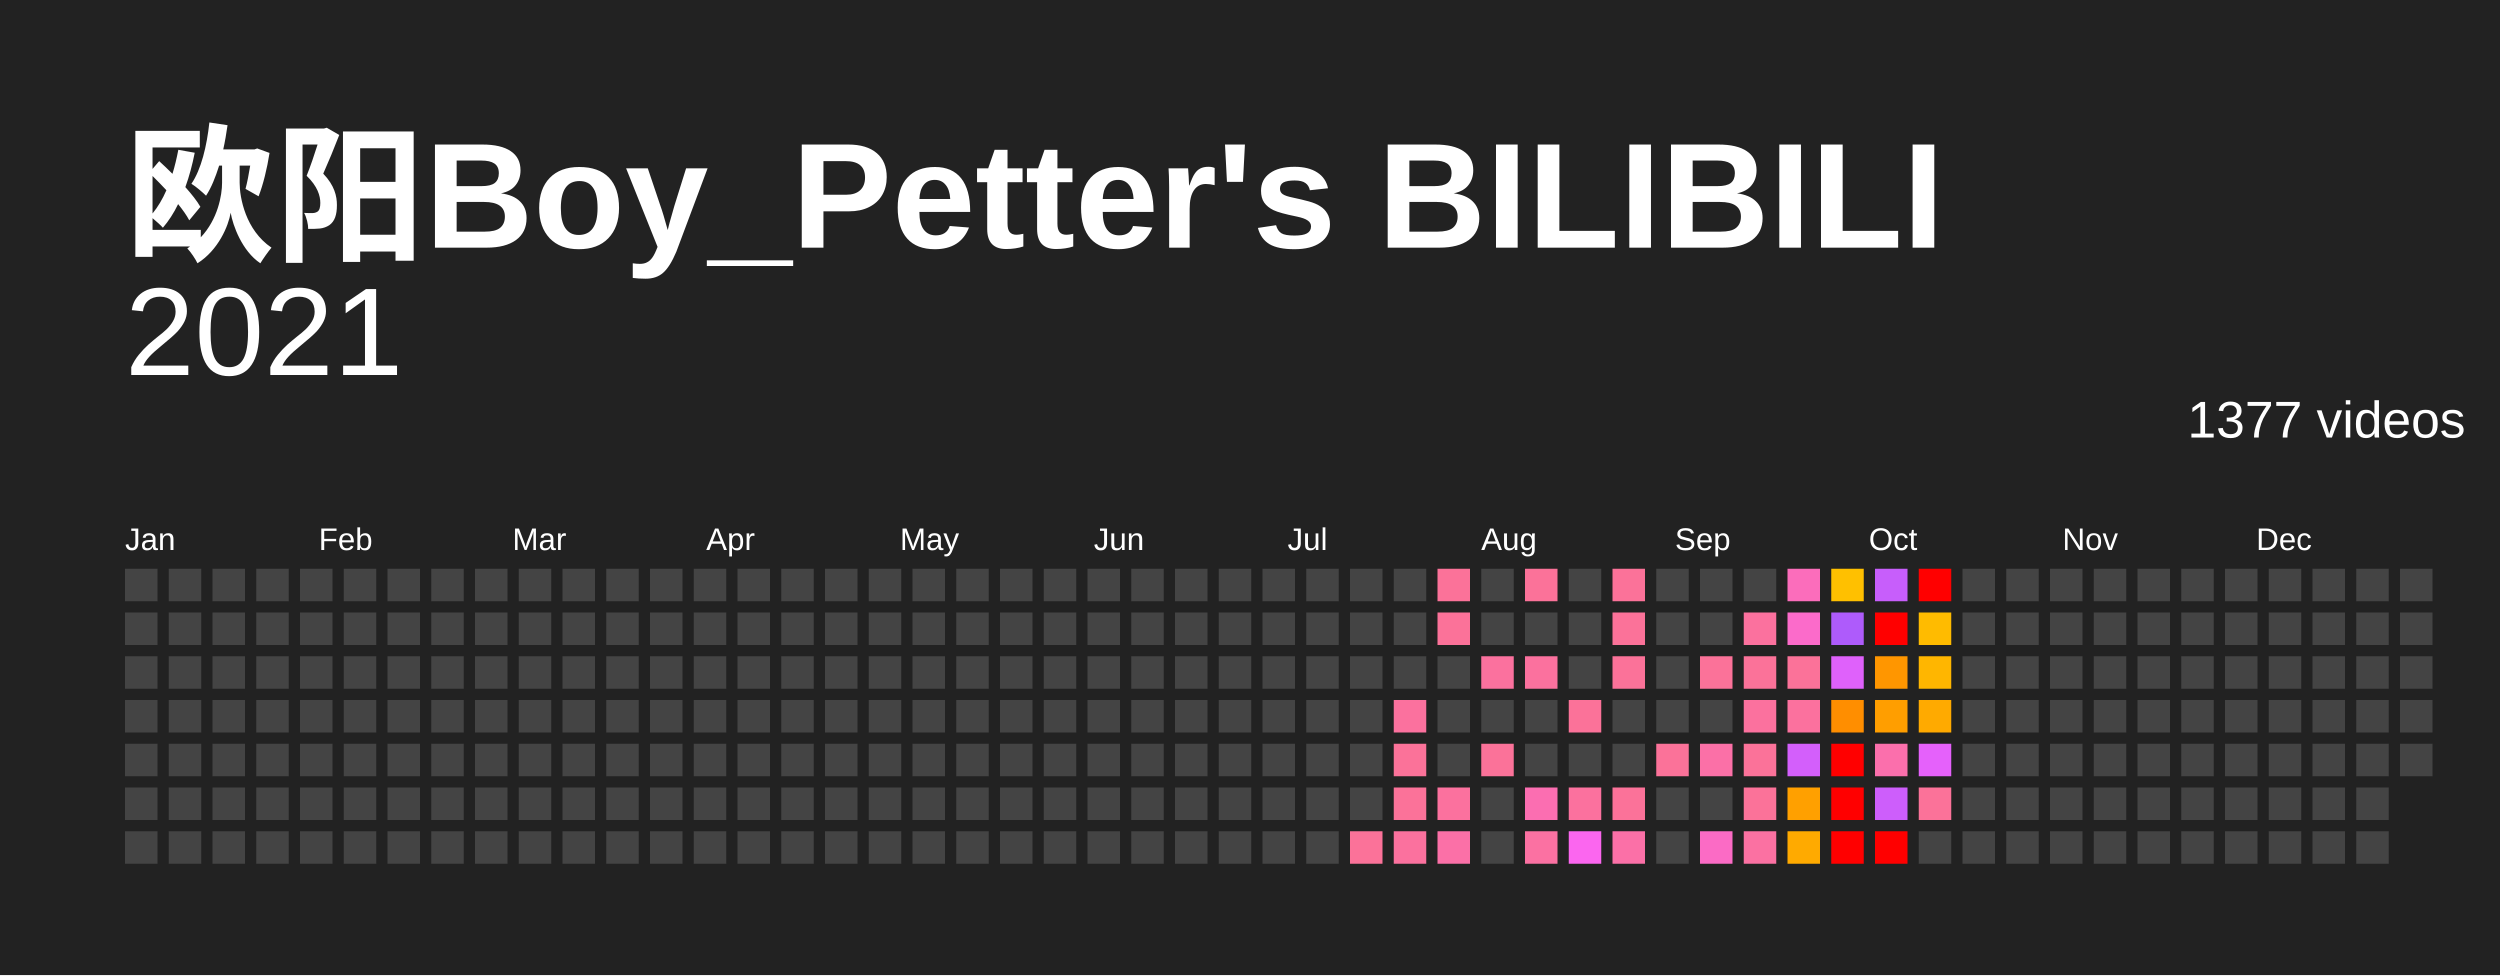
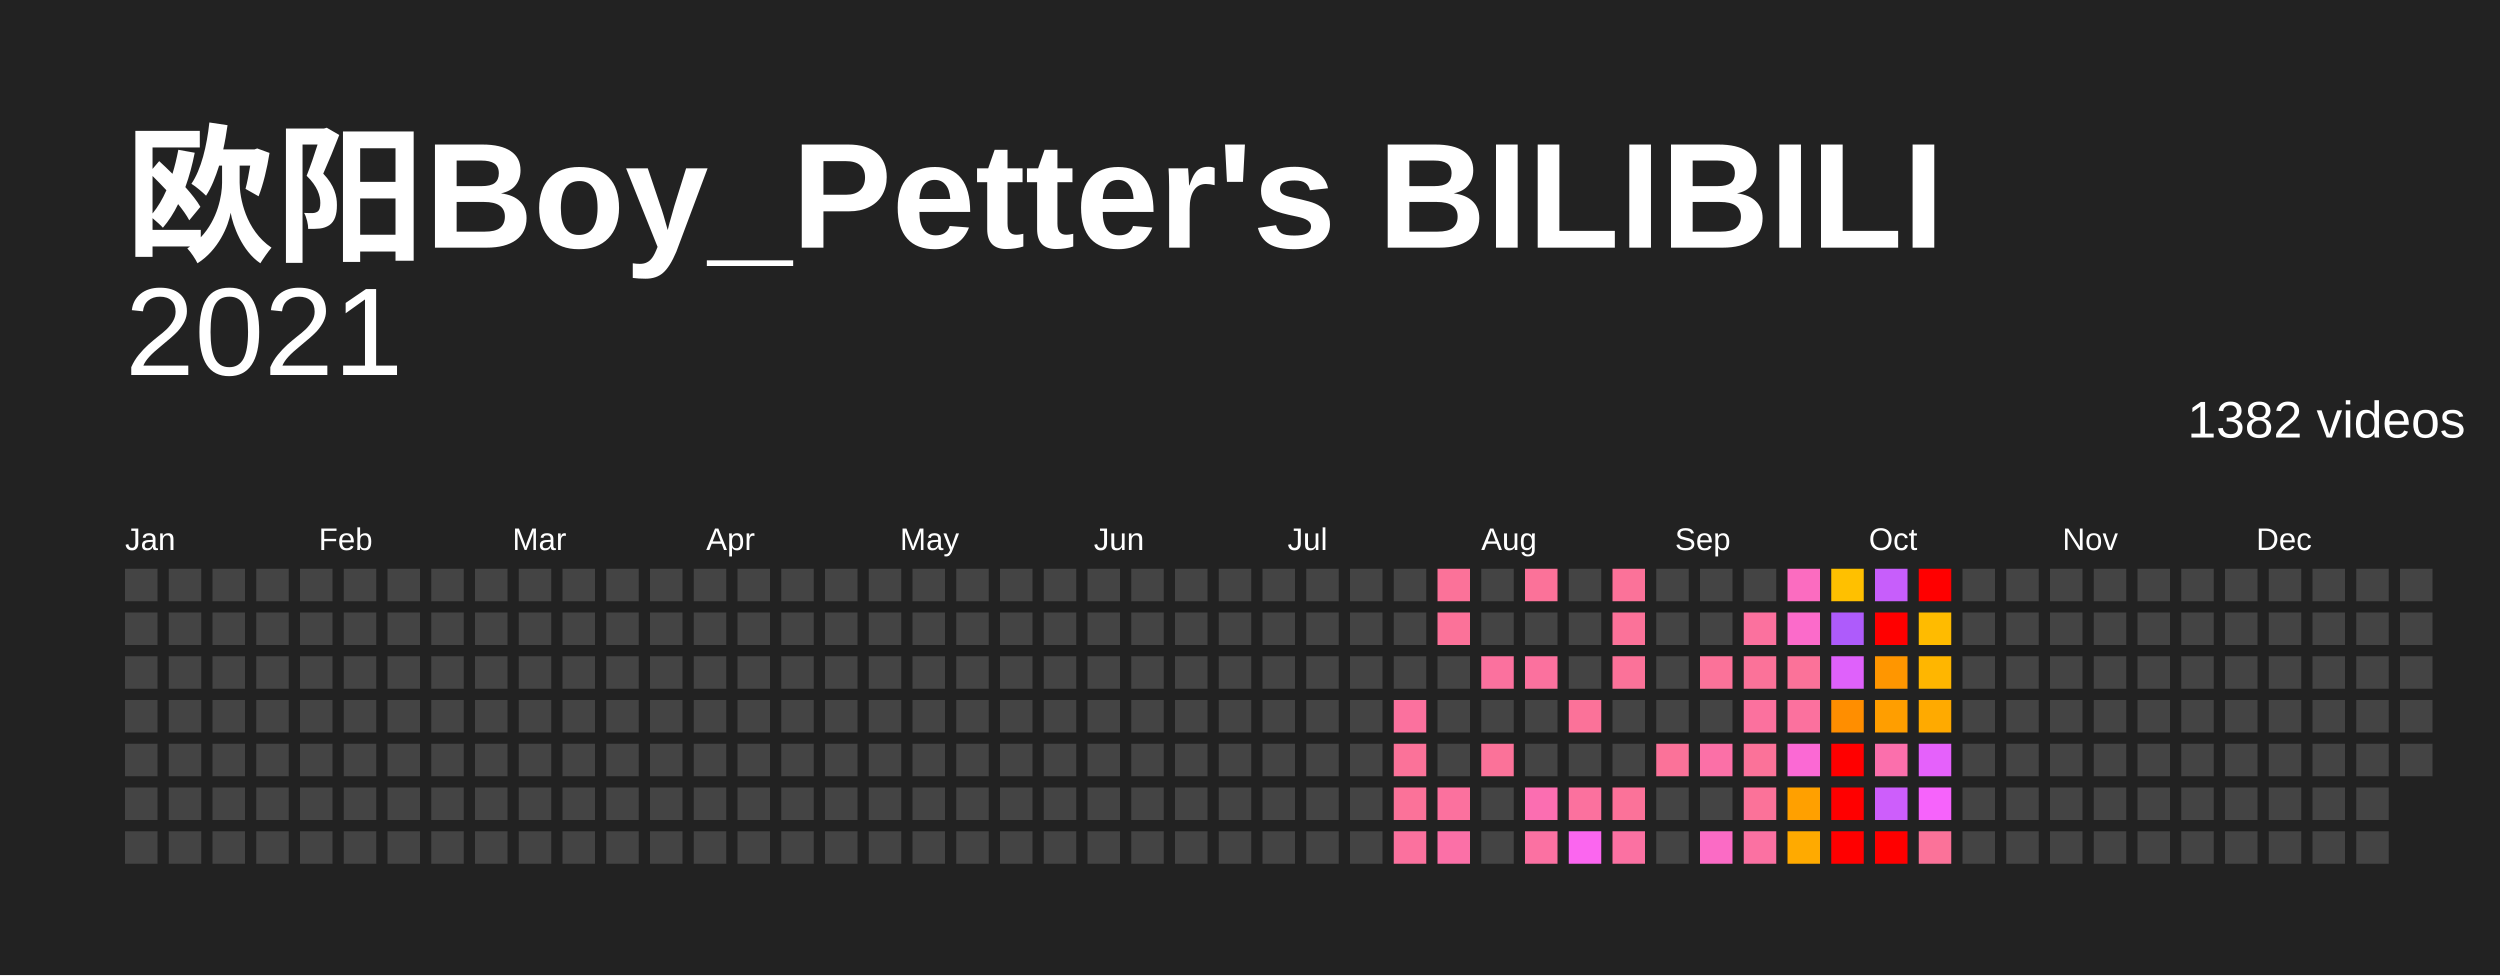
<svg xmlns="http://www.w3.org/2000/svg" baseProfile="full" height="78mm" version="1.1" viewBox="0,0,200,78" width="200mm">
  <defs />
  <rect fill="#222222" height="78" width="200" x="0" y="0" />
  <text fill="#FFFFFF" style="font-size:12px; font-family:Arial; font-weight:bold;" x="10" y="20">欧阳Boy_Petter's BILIBILI</text>
  <text alignment-baseline="hanging" fill="#FFFFFF" style="font-size:10.0px; font-family:Arial;" x="10" y="30">2021</text>
-   <text alignment-baseline="hanging" fill="#FFFFFF" style="font-size:4.125px; font-family:Arial;" x="175" y="35">1377 videos</text>
+   <text alignment-baseline="hanging" fill="#FFFFFF" style="font-size:4.125px; font-family:Arial;" x="175" y="35">1382 videos</text>
  <text fill="#FFFFFF" style="font-size:2.5px; font-family:Arial" x="10.0" y="44">Jan</text>
  <text fill="#FFFFFF" style="font-size:2.5px; font-family:Arial" x="25.5" y="44">Feb</text>
  <text fill="#FFFFFF" style="font-size:2.5px; font-family:Arial" x="41.0" y="44">Mar</text>
  <text fill="#FFFFFF" style="font-size:2.5px; font-family:Arial" x="56.5" y="44">Apr</text>
  <text fill="#FFFFFF" style="font-size:2.5px; font-family:Arial" x="72.0" y="44">May</text>
  <text fill="#FFFFFF" style="font-size:2.5px; font-family:Arial" x="87.5" y="44">Jun</text>
  <text fill="#FFFFFF" style="font-size:2.5px; font-family:Arial" x="103.0" y="44">Jul</text>
  <text fill="#FFFFFF" style="font-size:2.5px; font-family:Arial" x="118.5" y="44">Aug</text>
  <text fill="#FFFFFF" style="font-size:2.5px; font-family:Arial" x="134.0" y="44">Sep</text>
  <text fill="#FFFFFF" style="font-size:2.5px; font-family:Arial" x="149.5" y="44">Oct</text>
  <text fill="#FFFFFF" style="font-size:2.5px; font-family:Arial" x="165.0" y="44">Nov</text>
  <text fill="#FFFFFF" style="font-size:2.5px; font-family:Arial" x="180.5" y="44">Dec</text>
  <rect fill="#444444" height="2.6" width="2.6" x="10.0" y="45.5" />
  <rect fill="#444444" height="2.6" width="2.6" x="10.0" y="49.0" />
  <rect fill="#444444" height="2.6" width="2.6" x="10.0" y="52.5" />
  <rect fill="#444444" height="2.6" width="2.6" x="10.0" y="56.0" />
  <rect fill="#444444" height="2.6" width="2.6" x="10.0" y="59.5" />
  <rect fill="#444444" height="2.6" width="2.6" x="10.0" y="63.0" />
  <rect fill="#444444" height="2.6" width="2.6" x="10.0" y="66.5" />
  <rect fill="#444444" height="2.6" width="2.6" x="13.5" y="45.5" />
  <rect fill="#444444" height="2.6" width="2.6" x="13.5" y="49.0" />
  <rect fill="#444444" height="2.6" width="2.6" x="13.5" y="52.5" />
  <rect fill="#444444" height="2.6" width="2.6" x="13.5" y="56.0" />
  <rect fill="#444444" height="2.6" width="2.6" x="13.5" y="59.5" />
  <rect fill="#444444" height="2.6" width="2.6" x="13.5" y="63.0" />
  <rect fill="#444444" height="2.6" width="2.6" x="13.5" y="66.5" />
  <rect fill="#444444" height="2.6" width="2.6" x="17.0" y="45.5" />
  <rect fill="#444444" height="2.6" width="2.6" x="17.0" y="49.0" />
  <rect fill="#444444" height="2.6" width="2.6" x="17.0" y="52.5" />
  <rect fill="#444444" height="2.6" width="2.6" x="17.0" y="56.0" />
  <rect fill="#444444" height="2.6" width="2.6" x="17.0" y="59.5" />
  <rect fill="#444444" height="2.6" width="2.6" x="17.0" y="63.0" />
  <rect fill="#444444" height="2.6" width="2.6" x="17.0" y="66.5" />
  <rect fill="#444444" height="2.6" width="2.6" x="20.5" y="45.5" />
  <rect fill="#444444" height="2.6" width="2.6" x="20.5" y="49.0" />
  <rect fill="#444444" height="2.6" width="2.6" x="20.5" y="52.5" />
  <rect fill="#444444" height="2.6" width="2.6" x="20.5" y="56.0" />
  <rect fill="#444444" height="2.6" width="2.6" x="20.5" y="59.5" />
  <rect fill="#444444" height="2.6" width="2.6" x="20.5" y="63.0" />
  <rect fill="#444444" height="2.6" width="2.6" x="20.5" y="66.5" />
  <rect fill="#444444" height="2.6" width="2.6" x="24.0" y="45.5" />
  <rect fill="#444444" height="2.6" width="2.6" x="24.0" y="49.0" />
  <rect fill="#444444" height="2.6" width="2.6" x="24.0" y="52.5" />
  <rect fill="#444444" height="2.6" width="2.6" x="24.0" y="56.0" />
  <rect fill="#444444" height="2.6" width="2.6" x="24.0" y="59.5" />
  <rect fill="#444444" height="2.6" width="2.6" x="24.0" y="63.0" />
  <rect fill="#444444" height="2.6" width="2.6" x="24.0" y="66.5" />
  <rect fill="#444444" height="2.6" width="2.6" x="27.5" y="45.5" />
  <rect fill="#444444" height="2.6" width="2.6" x="27.5" y="49.0" />
  <rect fill="#444444" height="2.6" width="2.6" x="27.5" y="52.5" />
  <rect fill="#444444" height="2.6" width="2.6" x="27.5" y="56.0" />
  <rect fill="#444444" height="2.6" width="2.6" x="27.5" y="59.5" />
  <rect fill="#444444" height="2.6" width="2.6" x="27.5" y="63.0" />
  <rect fill="#444444" height="2.6" width="2.6" x="27.5" y="66.5" />
  <rect fill="#444444" height="2.6" width="2.6" x="31.0" y="45.5" />
  <rect fill="#444444" height="2.6" width="2.6" x="31.0" y="49.0" />
  <rect fill="#444444" height="2.6" width="2.6" x="31.0" y="52.5" />
  <rect fill="#444444" height="2.6" width="2.6" x="31.0" y="56.0" />
  <rect fill="#444444" height="2.6" width="2.6" x="31.0" y="59.5" />
  <rect fill="#444444" height="2.6" width="2.6" x="31.0" y="63.0" />
  <rect fill="#444444" height="2.6" width="2.6" x="31.0" y="66.5" />
  <rect fill="#444444" height="2.6" width="2.6" x="34.5" y="45.5" />
  <rect fill="#444444" height="2.6" width="2.6" x="34.5" y="49.0" />
  <rect fill="#444444" height="2.6" width="2.6" x="34.5" y="52.5" />
  <rect fill="#444444" height="2.6" width="2.6" x="34.5" y="56.0" />
  <rect fill="#444444" height="2.6" width="2.6" x="34.5" y="59.5" />
  <rect fill="#444444" height="2.6" width="2.6" x="34.5" y="63.0" />
  <rect fill="#444444" height="2.6" width="2.6" x="34.5" y="66.5" />
  <rect fill="#444444" height="2.6" width="2.6" x="38.0" y="45.5" />
  <rect fill="#444444" height="2.6" width="2.6" x="38.0" y="49.0" />
  <rect fill="#444444" height="2.6" width="2.6" x="38.0" y="52.5" />
  <rect fill="#444444" height="2.6" width="2.6" x="38.0" y="56.0" />
  <rect fill="#444444" height="2.6" width="2.6" x="38.0" y="59.5" />
  <rect fill="#444444" height="2.6" width="2.6" x="38.0" y="63.0" />
  <rect fill="#444444" height="2.6" width="2.6" x="38.0" y="66.5" />
  <rect fill="#444444" height="2.6" width="2.6" x="41.5" y="45.5" />
  <rect fill="#444444" height="2.6" width="2.6" x="41.5" y="49.0" />
  <rect fill="#444444" height="2.6" width="2.6" x="41.5" y="52.5" />
  <rect fill="#444444" height="2.6" width="2.6" x="41.5" y="56.0" />
  <rect fill="#444444" height="2.6" width="2.6" x="41.5" y="59.5" />
  <rect fill="#444444" height="2.6" width="2.6" x="41.5" y="63.0" />
  <rect fill="#444444" height="2.6" width="2.6" x="41.5" y="66.5" />
  <rect fill="#444444" height="2.6" width="2.6" x="45.0" y="45.5" />
  <rect fill="#444444" height="2.6" width="2.6" x="45.0" y="49.0" />
  <rect fill="#444444" height="2.6" width="2.6" x="45.0" y="52.5" />
  <rect fill="#444444" height="2.6" width="2.6" x="45.0" y="56.0" />
  <rect fill="#444444" height="2.6" width="2.6" x="45.0" y="59.5" />
  <rect fill="#444444" height="2.6" width="2.6" x="45.0" y="63.0" />
  <rect fill="#444444" height="2.6" width="2.6" x="45.0" y="66.5" />
  <rect fill="#444444" height="2.6" width="2.6" x="48.5" y="45.5" />
  <rect fill="#444444" height="2.6" width="2.6" x="48.5" y="49.0" />
  <rect fill="#444444" height="2.6" width="2.6" x="48.5" y="52.5" />
  <rect fill="#444444" height="2.6" width="2.6" x="48.5" y="56.0" />
  <rect fill="#444444" height="2.6" width="2.6" x="48.5" y="59.5" />
  <rect fill="#444444" height="2.6" width="2.6" x="48.5" y="63.0" />
  <rect fill="#444444" height="2.6" width="2.6" x="48.5" y="66.5" />
  <rect fill="#444444" height="2.6" width="2.6" x="52.0" y="45.5" />
  <rect fill="#444444" height="2.6" width="2.6" x="52.0" y="49.0" />
  <rect fill="#444444" height="2.6" width="2.6" x="52.0" y="52.5" />
  <rect fill="#444444" height="2.6" width="2.6" x="52.0" y="56.0" />
  <rect fill="#444444" height="2.6" width="2.6" x="52.0" y="59.5" />
  <rect fill="#444444" height="2.6" width="2.6" x="52.0" y="63.0" />
  <rect fill="#444444" height="2.6" width="2.6" x="52.0" y="66.5" />
  <rect fill="#444444" height="2.6" width="2.6" x="55.5" y="45.5" />
  <rect fill="#444444" height="2.6" width="2.6" x="55.5" y="49.0" />
  <rect fill="#444444" height="2.6" width="2.6" x="55.5" y="52.5" />
  <rect fill="#444444" height="2.6" width="2.6" x="55.5" y="56.0" />
  <rect fill="#444444" height="2.6" width="2.6" x="55.5" y="59.5" />
  <rect fill="#444444" height="2.6" width="2.6" x="55.5" y="63.0" />
  <rect fill="#444444" height="2.6" width="2.6" x="55.5" y="66.5" />
  <rect fill="#444444" height="2.6" width="2.6" x="59.0" y="45.5" />
  <rect fill="#444444" height="2.6" width="2.6" x="59.0" y="49.0" />
  <rect fill="#444444" height="2.6" width="2.6" x="59.0" y="52.5" />
  <rect fill="#444444" height="2.6" width="2.6" x="59.0" y="56.0" />
  <rect fill="#444444" height="2.6" width="2.6" x="59.0" y="59.5" />
  <rect fill="#444444" height="2.6" width="2.6" x="59.0" y="63.0" />
  <rect fill="#444444" height="2.6" width="2.6" x="59.0" y="66.5" />
  <rect fill="#444444" height="2.6" width="2.6" x="62.5" y="45.5" />
  <rect fill="#444444" height="2.6" width="2.6" x="62.5" y="49.0" />
  <rect fill="#444444" height="2.6" width="2.6" x="62.5" y="52.5" />
  <rect fill="#444444" height="2.6" width="2.6" x="62.5" y="56.0" />
  <rect fill="#444444" height="2.6" width="2.6" x="62.5" y="59.5" />
  <rect fill="#444444" height="2.6" width="2.6" x="62.5" y="63.0" />
  <rect fill="#444444" height="2.6" width="2.6" x="62.5" y="66.5" />
  <rect fill="#444444" height="2.6" width="2.6" x="66.0" y="45.5" />
  <rect fill="#444444" height="2.6" width="2.6" x="66.0" y="49.0" />
  <rect fill="#444444" height="2.6" width="2.6" x="66.0" y="52.5" />
  <rect fill="#444444" height="2.6" width="2.6" x="66.0" y="56.0" />
  <rect fill="#444444" height="2.6" width="2.6" x="66.0" y="59.5" />
  <rect fill="#444444" height="2.6" width="2.6" x="66.0" y="63.0" />
  <rect fill="#444444" height="2.6" width="2.6" x="66.0" y="66.5" />
  <rect fill="#444444" height="2.6" width="2.6" x="69.5" y="45.5" />
  <rect fill="#444444" height="2.6" width="2.6" x="69.5" y="49.0" />
  <rect fill="#444444" height="2.6" width="2.6" x="69.5" y="52.5" />
  <rect fill="#444444" height="2.6" width="2.6" x="69.5" y="56.0" />
  <rect fill="#444444" height="2.6" width="2.6" x="69.5" y="59.5" />
  <rect fill="#444444" height="2.6" width="2.6" x="69.5" y="63.0" />
  <rect fill="#444444" height="2.6" width="2.6" x="69.5" y="66.5" />
  <rect fill="#444444" height="2.6" width="2.6" x="73.0" y="45.5" />
  <rect fill="#444444" height="2.6" width="2.6" x="73.0" y="49.0" />
  <rect fill="#444444" height="2.6" width="2.6" x="73.0" y="52.5" />
  <rect fill="#444444" height="2.6" width="2.6" x="73.0" y="56.0" />
  <rect fill="#444444" height="2.6" width="2.6" x="73.0" y="59.5" />
  <rect fill="#444444" height="2.6" width="2.6" x="73.0" y="63.0" />
  <rect fill="#444444" height="2.6" width="2.6" x="73.0" y="66.5" />
  <rect fill="#444444" height="2.6" width="2.6" x="76.5" y="45.5" />
  <rect fill="#444444" height="2.6" width="2.6" x="76.5" y="49.0" />
  <rect fill="#444444" height="2.6" width="2.6" x="76.5" y="52.5" />
  <rect fill="#444444" height="2.6" width="2.6" x="76.5" y="56.0" />
  <rect fill="#444444" height="2.6" width="2.6" x="76.5" y="59.5" />
  <rect fill="#444444" height="2.6" width="2.6" x="76.5" y="63.0" />
  <rect fill="#444444" height="2.6" width="2.6" x="76.5" y="66.5" />
  <rect fill="#444444" height="2.6" width="2.6" x="80.0" y="45.5" />
  <rect fill="#444444" height="2.6" width="2.6" x="80.0" y="49.0" />
  <rect fill="#444444" height="2.6" width="2.6" x="80.0" y="52.5" />
  <rect fill="#444444" height="2.6" width="2.6" x="80.0" y="56.0" />
  <rect fill="#444444" height="2.6" width="2.6" x="80.0" y="59.5" />
  <rect fill="#444444" height="2.6" width="2.6" x="80.0" y="63.0" />
  <rect fill="#444444" height="2.6" width="2.6" x="80.0" y="66.5" />
  <rect fill="#444444" height="2.6" width="2.6" x="83.5" y="45.5" />
  <rect fill="#444444" height="2.6" width="2.6" x="83.5" y="49.0" />
  <rect fill="#444444" height="2.6" width="2.6" x="83.5" y="52.5" />
  <rect fill="#444444" height="2.6" width="2.6" x="83.5" y="56.0" />
  <rect fill="#444444" height="2.6" width="2.6" x="83.5" y="59.5" />
  <rect fill="#444444" height="2.6" width="2.6" x="83.5" y="63.0" />
  <rect fill="#444444" height="2.6" width="2.6" x="83.5" y="66.5" />
  <rect fill="#444444" height="2.6" width="2.6" x="87.0" y="45.5" />
  <rect fill="#444444" height="2.6" width="2.6" x="87.0" y="49.0" />
  <rect fill="#444444" height="2.6" width="2.6" x="87.0" y="52.5" />
  <rect fill="#444444" height="2.6" width="2.6" x="87.0" y="56.0" />
  <rect fill="#444444" height="2.6" width="2.6" x="87.0" y="59.5" />
  <rect fill="#444444" height="2.6" width="2.6" x="87.0" y="63.0" />
  <rect fill="#444444" height="2.6" width="2.6" x="87.0" y="66.5" />
  <rect fill="#444444" height="2.6" width="2.6" x="90.5" y="45.5" />
  <rect fill="#444444" height="2.6" width="2.6" x="90.5" y="49.0" />
  <rect fill="#444444" height="2.6" width="2.6" x="90.5" y="52.5" />
  <rect fill="#444444" height="2.6" width="2.6" x="90.5" y="56.0" />
  <rect fill="#444444" height="2.6" width="2.6" x="90.5" y="59.5" />
  <rect fill="#444444" height="2.6" width="2.6" x="90.5" y="63.0" />
  <rect fill="#444444" height="2.6" width="2.6" x="90.5" y="66.5" />
  <rect fill="#444444" height="2.6" width="2.6" x="94.0" y="45.5" />
  <rect fill="#444444" height="2.6" width="2.6" x="94.0" y="49.0" />
  <rect fill="#444444" height="2.6" width="2.6" x="94.0" y="52.5" />
  <rect fill="#444444" height="2.6" width="2.6" x="94.0" y="56.0" />
  <rect fill="#444444" height="2.6" width="2.6" x="94.0" y="59.5" />
  <rect fill="#444444" height="2.6" width="2.6" x="94.0" y="63.0" />
  <rect fill="#444444" height="2.6" width="2.6" x="94.0" y="66.5" />
  <rect fill="#444444" height="2.6" width="2.6" x="97.5" y="45.5" />
  <rect fill="#444444" height="2.6" width="2.6" x="97.5" y="49.0" />
  <rect fill="#444444" height="2.6" width="2.6" x="97.5" y="52.5" />
  <rect fill="#444444" height="2.6" width="2.6" x="97.5" y="56.0" />
  <rect fill="#444444" height="2.6" width="2.6" x="97.5" y="59.5" />
  <rect fill="#444444" height="2.6" width="2.6" x="97.5" y="63.0" />
  <rect fill="#444444" height="2.6" width="2.6" x="97.5" y="66.5" />
  <rect fill="#444444" height="2.6" width="2.6" x="101.0" y="45.5" />
  <rect fill="#444444" height="2.6" width="2.6" x="101.0" y="49.0" />
  <rect fill="#444444" height="2.6" width="2.6" x="101.0" y="52.5" />
  <rect fill="#444444" height="2.6" width="2.6" x="101.0" y="56.0" />
  <rect fill="#444444" height="2.6" width="2.6" x="101.0" y="59.5" />
  <rect fill="#444444" height="2.6" width="2.6" x="101.0" y="63.0" />
  <rect fill="#444444" height="2.6" width="2.6" x="101.0" y="66.5" />
  <rect fill="#444444" height="2.6" width="2.6" x="104.5" y="45.5" />
  <rect fill="#444444" height="2.6" width="2.6" x="104.5" y="49.0" />
  <rect fill="#444444" height="2.6" width="2.6" x="104.5" y="52.5" />
  <rect fill="#444444" height="2.6" width="2.6" x="104.5" y="56.0" />
  <rect fill="#444444" height="2.6" width="2.6" x="104.5" y="59.5" />
  <rect fill="#444444" height="2.6" width="2.6" x="104.5" y="63.0" />
  <rect fill="#444444" height="2.6" width="2.6" x="104.5" y="66.5" />
  <rect fill="#444444" height="2.6" width="2.6" x="108.0" y="45.5" />
  <rect fill="#444444" height="2.6" width="2.6" x="108.0" y="49.0" />
  <rect fill="#444444" height="2.6" width="2.6" x="108.0" y="52.5" />
  <rect fill="#444444" height="2.6" width="2.6" x="108.0" y="56.0" />
  <rect fill="#444444" height="2.6" width="2.6" x="108.0" y="59.5" />
  <rect fill="#444444" height="2.6" width="2.6" x="108.0" y="63.0" />
-   <rect fill="#fb7299" height="2.6" width="2.6" x="108.0" y="66.5" />
+   <rect fill="#444444" height="2.6" width="2.6" x="108.0" y="66.5" />
  <rect fill="#444444" height="2.6" width="2.6" x="111.5" y="45.5" />
  <rect fill="#444444" height="2.6" width="2.6" x="111.5" y="49.0" />
  <rect fill="#444444" height="2.6" width="2.6" x="111.5" y="52.5" />
  <rect fill="#fb719e" height="2.6" width="2.6" x="111.5" y="56.0" />
  <rect fill="#fb7299" height="2.6" width="2.6" x="111.5" y="59.5" />
  <rect fill="#fb7299" height="2.6" width="2.6" x="111.5" y="63.0" />
  <rect fill="#fb719e" height="2.6" width="2.6" x="111.5" y="66.5" />
  <rect fill="#fb7299" height="2.6" width="2.6" x="115.0" y="45.5" />
  <rect fill="#fb7299" height="2.6" width="2.6" x="115.0" y="49.0" />
  <rect fill="#444444" height="2.6" width="2.6" x="115.0" y="52.5" />
  <rect fill="#444444" height="2.6" width="2.6" x="115.0" y="56.0" />
  <rect fill="#444444" height="2.6" width="2.6" x="115.0" y="59.5" />
  <rect fill="#fb719e" height="2.6" width="2.6" x="115.0" y="63.0" />
  <rect fill="#fb70a7" height="2.6" width="2.6" x="115.0" y="66.5" />
  <rect fill="#444444" height="2.6" width="2.6" x="118.5" y="45.5" />
  <rect fill="#444444" height="2.6" width="2.6" x="118.5" y="49.0" />
  <rect fill="#fb719e" height="2.6" width="2.6" x="118.5" y="52.5" />
  <rect fill="#444444" height="2.6" width="2.6" x="118.5" y="56.0" />
  <rect fill="#fb7299" height="2.6" width="2.6" x="118.5" y="59.5" />
  <rect fill="#444444" height="2.6" width="2.6" x="118.5" y="63.0" />
  <rect fill="#444444" height="2.6" width="2.6" x="118.5" y="66.5" />
  <rect fill="#fb7299" height="2.6" width="2.6" x="122.0" y="45.5" />
  <rect fill="#444444" height="2.6" width="2.6" x="122.0" y="49.0" />
  <rect fill="#fb719e" height="2.6" width="2.6" x="122.0" y="52.5" />
  <rect fill="#444444" height="2.6" width="2.6" x="122.0" y="56.0" />
  <rect fill="#444444" height="2.6" width="2.6" x="122.0" y="59.5" />
  <rect fill="#fb6eb1" height="2.6" width="2.6" x="122.0" y="63.0" />
  <rect fill="#fb71a2" height="2.6" width="2.6" x="122.0" y="66.5" />
  <rect fill="#444444" height="2.6" width="2.6" x="125.5" y="45.5" />
  <rect fill="#444444" height="2.6" width="2.6" x="125.5" y="49.0" />
  <rect fill="#444444" height="2.6" width="2.6" x="125.5" y="52.5" />
  <rect fill="#fb7299" height="2.6" width="2.6" x="125.5" y="56.0" />
  <rect fill="#444444" height="2.6" width="2.6" x="125.5" y="59.5" />
  <rect fill="#fb719e" height="2.6" width="2.6" x="125.5" y="63.0" />
  <rect fill="#fb66ef" height="2.6" width="2.6" x="125.5" y="66.5" />
  <rect fill="#fb7299" height="2.6" width="2.6" x="129.0" y="45.5" />
  <rect fill="#fb7299" height="2.6" width="2.6" x="129.0" y="49.0" />
  <rect fill="#fb7299" height="2.6" width="2.6" x="129.0" y="52.5" />
  <rect fill="#444444" height="2.6" width="2.6" x="129.0" y="56.0" />
  <rect fill="#444444" height="2.6" width="2.6" x="129.0" y="59.5" />
  <rect fill="#fb7299" height="2.6" width="2.6" x="129.0" y="63.0" />
-   <rect fill="#fb70a7" height="2.6" width="2.6" x="129.0" y="66.5" />
+   <rect fill="#fb71a2" height="2.6" width="2.6" x="129.0" y="66.5" />
  <rect fill="#444444" height="2.6" width="2.6" x="132.5" y="45.5" />
  <rect fill="#444444" height="2.6" width="2.6" x="132.5" y="49.0" />
  <rect fill="#444444" height="2.6" width="2.6" x="132.5" y="52.5" />
  <rect fill="#444444" height="2.6" width="2.6" x="132.5" y="56.0" />
  <rect fill="#fb7299" height="2.6" width="2.6" x="132.5" y="59.5" />
  <rect fill="#444444" height="2.6" width="2.6" x="132.5" y="63.0" />
  <rect fill="#444444" height="2.6" width="2.6" x="132.5" y="66.5" />
  <rect fill="#444444" height="2.6" width="2.6" x="136.0" y="45.5" />
  <rect fill="#444444" height="2.6" width="2.6" x="136.0" y="49.0" />
  <rect fill="#fb7299" height="2.6" width="2.6" x="136.0" y="52.5" />
  <rect fill="#444444" height="2.6" width="2.6" x="136.0" y="56.0" />
  <rect fill="#fb70a7" height="2.6" width="2.6" x="136.0" y="59.5" />
  <rect fill="#444444" height="2.6" width="2.6" x="136.0" y="63.0" />
  <rect fill="#fb6bc5" height="2.6" width="2.6" x="136.0" y="66.5" />
  <rect fill="#444444" height="2.6" width="2.6" x="139.5" y="45.5" />
  <rect fill="#fb719e" height="2.6" width="2.6" x="139.5" y="49.0" />
  <rect fill="#fb7299" height="2.6" width="2.6" x="139.5" y="52.5" />
  <rect fill="#fb719e" height="2.6" width="2.6" x="139.5" y="56.0" />
  <rect fill="#fb7299" height="2.6" width="2.6" x="139.5" y="59.5" />
  <rect fill="#fb7299" height="2.6" width="2.6" x="139.5" y="63.0" />
  <rect fill="#fb71a2" height="2.6" width="2.6" x="139.5" y="66.5" />
-   <rect fill="#fb6dbb" height="2.6" width="2.6" x="143.0" y="45.5" />
+   <rect fill="#fb6cc0" height="2.6" width="2.6" x="143.0" y="45.5" />
  <rect fill="#fb6bca" height="2.6" width="2.6" x="143.0" y="49.0" />
  <rect fill="#fb7299" height="2.6" width="2.6" x="143.0" y="52.5" />
  <rect fill="#fb719e" height="2.6" width="2.6" x="143.0" y="56.0" />
-   <rect fill="#d35ffb" height="2.6" width="2.6" x="143.0" y="59.5" />
+   <rect fill="#fb69d4" height="2.6" width="2.6" x="143.0" y="59.5" />
  <rect fill="#ffa000" height="2.6" width="2.6" x="143.0" y="63.0" />
  <rect fill="#ffaa00" height="2.6" width="2.6" x="143.0" y="66.5" />
  <rect fill="#ffc000" height="2.6" width="2.6" x="146.5" y="45.5" />
  <rect fill="#ae5bfb" height="2.6" width="2.6" x="146.5" y="49.0" />
  <rect fill="#df61fb" height="2.6" width="2.6" x="146.5" y="52.5" />
  <rect fill="#ff8e00" height="2.6" width="2.6" x="146.5" y="56.0" />
  <rect fill="red" height="2.6" width="2.6" x="146.5" y="59.5" />
  <rect fill="red" height="2.6" width="2.6" x="146.5" y="63.0" />
  <rect fill="red" height="2.6" width="2.6" x="146.5" y="66.5" />
  <rect fill="#c75efb" height="2.6" width="2.6" x="150.0" y="45.5" />
  <rect fill="red" height="2.6" width="2.6" x="150.0" y="49.0" />
  <rect fill="#ff9600" height="2.6" width="2.6" x="150.0" y="52.5" />
  <rect fill="#ff9e00" height="2.6" width="2.6" x="150.0" y="56.0" />
  <rect fill="#fb6fac" height="2.6" width="2.6" x="150.0" y="59.5" />
  <rect fill="#cd5efb" height="2.6" width="2.6" x="150.0" y="63.0" />
  <rect fill="red" height="2.6" width="2.6" x="150.0" y="66.5" />
  <rect fill="red" height="2.6" width="2.6" x="153.5" y="45.5" />
  <rect fill="#ffbb00" height="2.6" width="2.6" x="153.5" y="49.0" />
  <rect fill="#ffb600" height="2.6" width="2.6" x="153.5" y="52.5" />
  <rect fill="#ffaa00" height="2.6" width="2.6" x="153.5" y="56.0" />
  <rect fill="#e561fb" height="2.6" width="2.6" x="153.5" y="59.5" />
-   <rect fill="#fb7299" height="2.6" width="2.6" x="153.5" y="63.0" />
-   <rect fill="#444444" height="2.6" width="2.6" x="153.5" y="66.5" />
+   <rect fill="#f663fb" height="2.6" width="2.6" x="153.5" y="63.0" />
+   <rect fill="#fb7299" height="2.6" width="2.6" x="153.5" y="66.5" />
  <rect fill="#444444" height="2.6" width="2.6" x="157.0" y="45.5" />
  <rect fill="#444444" height="2.6" width="2.6" x="157.0" y="49.0" />
  <rect fill="#444444" height="2.6" width="2.6" x="157.0" y="52.5" />
  <rect fill="#444444" height="2.6" width="2.6" x="157.0" y="56.0" />
  <rect fill="#444444" height="2.6" width="2.6" x="157.0" y="59.5" />
  <rect fill="#444444" height="2.6" width="2.6" x="157.0" y="63.0" />
  <rect fill="#444444" height="2.6" width="2.6" x="157.0" y="66.5" />
  <rect fill="#444444" height="2.6" width="2.6" x="160.5" y="45.5" />
  <rect fill="#444444" height="2.6" width="2.6" x="160.5" y="49.0" />
  <rect fill="#444444" height="2.6" width="2.6" x="160.5" y="52.5" />
  <rect fill="#444444" height="2.6" width="2.6" x="160.5" y="56.0" />
  <rect fill="#444444" height="2.6" width="2.6" x="160.5" y="59.5" />
  <rect fill="#444444" height="2.6" width="2.6" x="160.5" y="63.0" />
  <rect fill="#444444" height="2.6" width="2.6" x="160.5" y="66.5" />
  <rect fill="#444444" height="2.6" width="2.6" x="164.0" y="45.5" />
  <rect fill="#444444" height="2.6" width="2.6" x="164.0" y="49.0" />
  <rect fill="#444444" height="2.6" width="2.6" x="164.0" y="52.5" />
  <rect fill="#444444" height="2.6" width="2.6" x="164.0" y="56.0" />
  <rect fill="#444444" height="2.6" width="2.6" x="164.0" y="59.5" />
  <rect fill="#444444" height="2.6" width="2.6" x="164.0" y="63.0" />
  <rect fill="#444444" height="2.6" width="2.6" x="164.0" y="66.5" />
  <rect fill="#444444" height="2.6" width="2.6" x="167.5" y="45.5" />
  <rect fill="#444444" height="2.6" width="2.6" x="167.5" y="49.0" />
  <rect fill="#444444" height="2.6" width="2.6" x="167.5" y="52.5" />
  <rect fill="#444444" height="2.6" width="2.6" x="167.5" y="56.0" />
  <rect fill="#444444" height="2.6" width="2.6" x="167.5" y="59.5" />
  <rect fill="#444444" height="2.6" width="2.6" x="167.5" y="63.0" />
  <rect fill="#444444" height="2.6" width="2.6" x="167.5" y="66.5" />
  <rect fill="#444444" height="2.6" width="2.6" x="171.0" y="45.5" />
  <rect fill="#444444" height="2.6" width="2.6" x="171.0" y="49.0" />
  <rect fill="#444444" height="2.6" width="2.6" x="171.0" y="52.5" />
  <rect fill="#444444" height="2.6" width="2.6" x="171.0" y="56.0" />
  <rect fill="#444444" height="2.6" width="2.6" x="171.0" y="59.5" />
  <rect fill="#444444" height="2.6" width="2.6" x="171.0" y="63.0" />
  <rect fill="#444444" height="2.6" width="2.6" x="171.0" y="66.5" />
  <rect fill="#444444" height="2.6" width="2.6" x="174.5" y="45.5" />
  <rect fill="#444444" height="2.6" width="2.6" x="174.5" y="49.0" />
  <rect fill="#444444" height="2.6" width="2.6" x="174.5" y="52.5" />
  <rect fill="#444444" height="2.6" width="2.6" x="174.5" y="56.0" />
  <rect fill="#444444" height="2.6" width="2.6" x="174.5" y="59.5" />
  <rect fill="#444444" height="2.6" width="2.6" x="174.5" y="63.0" />
  <rect fill="#444444" height="2.6" width="2.6" x="174.5" y="66.5" />
  <rect fill="#444444" height="2.6" width="2.6" x="178.0" y="45.5" />
  <rect fill="#444444" height="2.6" width="2.6" x="178.0" y="49.0" />
  <rect fill="#444444" height="2.6" width="2.6" x="178.0" y="52.5" />
  <rect fill="#444444" height="2.6" width="2.6" x="178.0" y="56.0" />
  <rect fill="#444444" height="2.6" width="2.6" x="178.0" y="59.5" />
  <rect fill="#444444" height="2.6" width="2.6" x="178.0" y="63.0" />
  <rect fill="#444444" height="2.6" width="2.6" x="178.0" y="66.5" />
  <rect fill="#444444" height="2.6" width="2.6" x="181.5" y="45.5" />
  <rect fill="#444444" height="2.6" width="2.6" x="181.5" y="49.0" />
  <rect fill="#444444" height="2.6" width="2.6" x="181.5" y="52.5" />
  <rect fill="#444444" height="2.6" width="2.6" x="181.5" y="56.0" />
  <rect fill="#444444" height="2.6" width="2.6" x="181.5" y="59.5" />
  <rect fill="#444444" height="2.6" width="2.6" x="181.5" y="63.0" />
  <rect fill="#444444" height="2.6" width="2.6" x="181.5" y="66.5" />
  <rect fill="#444444" height="2.6" width="2.6" x="185.0" y="45.5" />
  <rect fill="#444444" height="2.6" width="2.6" x="185.0" y="49.0" />
  <rect fill="#444444" height="2.6" width="2.6" x="185.0" y="52.5" />
  <rect fill="#444444" height="2.6" width="2.6" x="185.0" y="56.0" />
  <rect fill="#444444" height="2.6" width="2.6" x="185.0" y="59.5" />
  <rect fill="#444444" height="2.6" width="2.6" x="185.0" y="63.0" />
  <rect fill="#444444" height="2.6" width="2.6" x="185.0" y="66.5" />
  <rect fill="#444444" height="2.6" width="2.6" x="188.5" y="45.5" />
  <rect fill="#444444" height="2.6" width="2.6" x="188.5" y="49.0" />
  <rect fill="#444444" height="2.6" width="2.6" x="188.5" y="52.5" />
  <rect fill="#444444" height="2.6" width="2.6" x="188.5" y="56.0" />
  <rect fill="#444444" height="2.6" width="2.6" x="188.5" y="59.5" />
  <rect fill="#444444" height="2.6" width="2.6" x="188.5" y="63.0" />
  <rect fill="#444444" height="2.6" width="2.6" x="188.5" y="66.5" />
  <rect fill="#444444" height="2.6" width="2.6" x="192.0" y="45.5" />
  <rect fill="#444444" height="2.6" width="2.6" x="192.0" y="49.0" />
  <rect fill="#444444" height="2.6" width="2.6" x="192.0" y="52.5" />
  <rect fill="#444444" height="2.6" width="2.6" x="192.0" y="56.0" />
  <rect fill="#444444" height="2.6" width="2.6" x="192.0" y="59.5" />
</svg>
